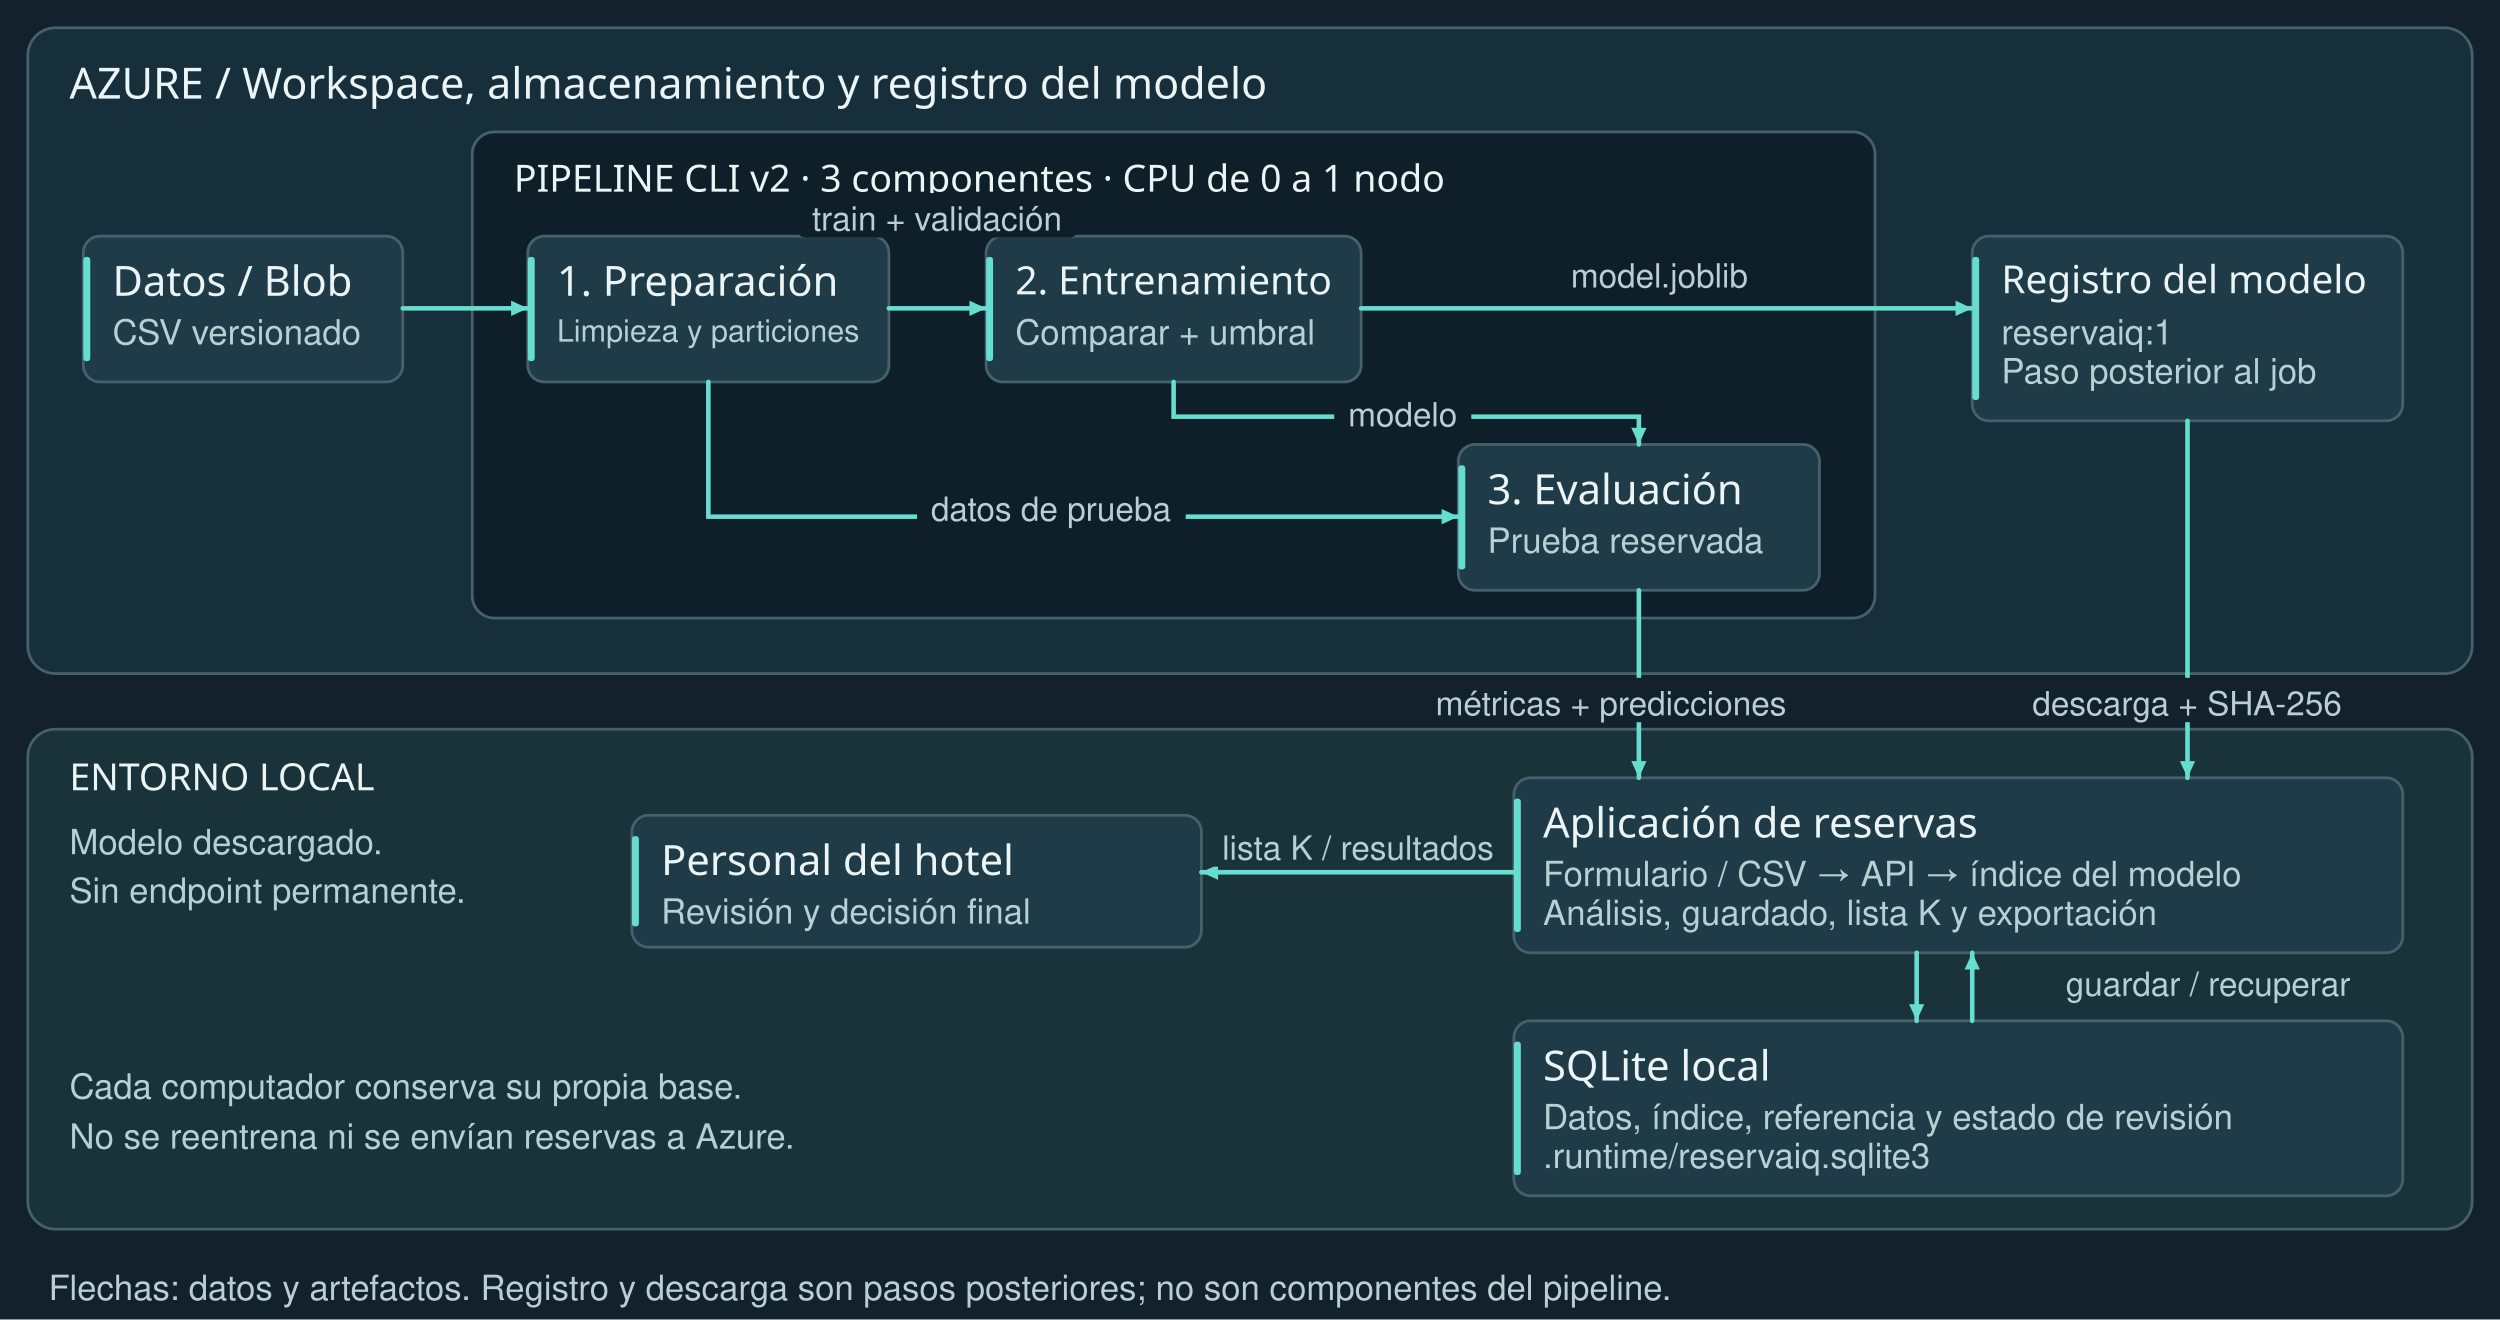
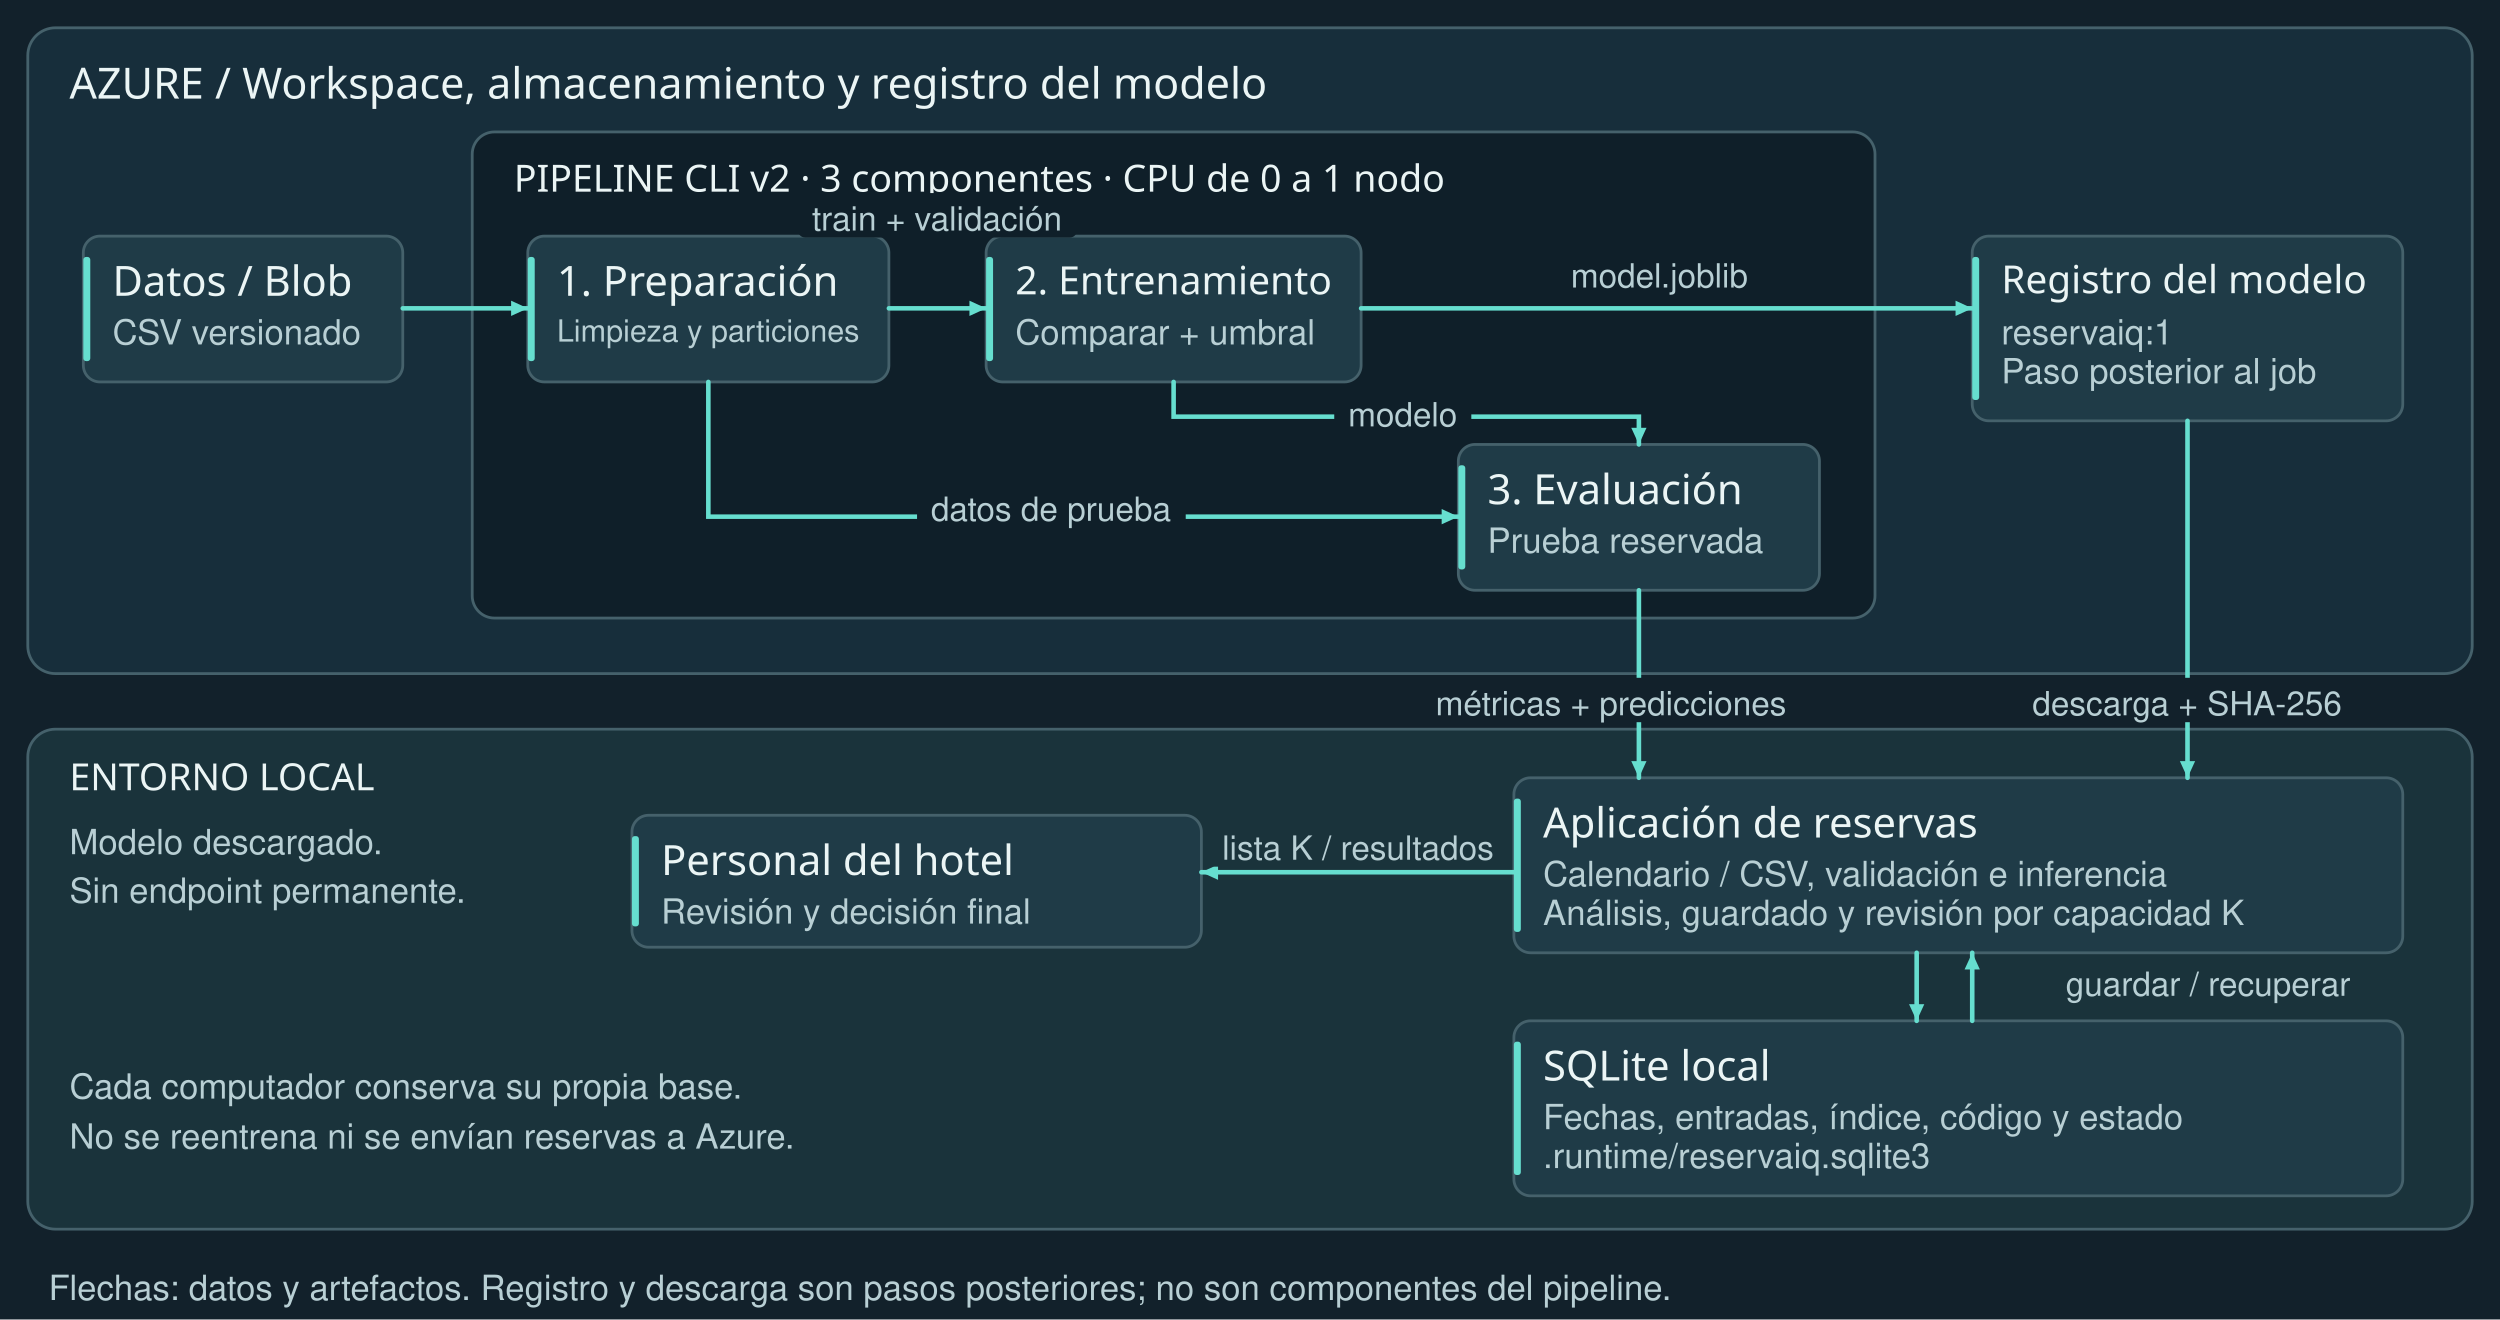
<svg xmlns="http://www.w3.org/2000/svg" width="1800" height="950" preserveAspectRatio="xMinYMin meet" viewBox="0 0 1800 950" version="1.0" fill-rule="evenodd">
  <clipPath id="clip">
    <rect x="0" y="0" width="1800" height="950" />
  </clipPath>
  <g id="group" transform="scale(1,-1) translate(0,-950)" style="clip-path: url(#clip)">
    <g transform="">
      <rect x="0" y="0" width="1800" height="950" style="stroke: none; stroke-linecap: butt; stroke-width: 2; fill: rgb(7%,13%,17%); fill-rule: evenodd;" />
      <rect x="20" y="465" width="1760" height="465" rx="20" ry="20" style="stroke: rgb(27%,38%,42%); stroke-linecap: butt; stroke-width: 2; fill: rgb(9%,18%,23%); fill-rule: evenodd;" />
      <text x="50" y="879" style="font-family: Helvetica-Bold; font-size: 31px;fill: rgb(92%,96%,96%); stroke:none;" transform="translate(0,1758) scale(1,-1)">AZURE  /  Workspace, almacenamiento y registro del modelo</text>
      <rect x="340" y="505" width="1010" height="350" rx="16" ry="16" style="stroke: rgb(27%,38%,42%); stroke-linecap: butt; stroke-width: 2; fill: rgb(6%,12%,16%); fill-rule: evenodd;" />
      <text x="370" y="812" style="font-family: Helvetica-Bold; font-size: 27px;fill: rgb(92%,96%,96%); stroke:none;" transform="translate(0,1624) scale(1,-1)">PIPELINE CLI v2  ·  3 componentes  ·  CPU de 0 a 1 nodo</text>
      <rect x="20" y="65" width="1760" height="360" rx="20" ry="20" style="stroke: rgb(27%,38%,42%); stroke-linecap: butt; stroke-width: 2; fill: rgb(10%,20%,23%); fill-rule: evenodd;" />
      <text x="50" y="381" style="font-family: Helvetica-Bold; font-size: 27px;fill: rgb(92%,96%,96%); stroke:none;" transform="translate(0,762) scale(1,-1)">ENTORNO LOCAL</text>
      <text x="50" y="335" style="font-family: Helvetica; font-size: 25px;fill: rgb(72%,81%,83%); stroke:none;" transform="translate(0,670) scale(1,-1)">Modelo descargado.</text>
      <text x="50" y="300" style="font-family: Helvetica; font-size: 25px;fill: rgb(72%,81%,83%); stroke:none;" transform="translate(0,600) scale(1,-1)">Sin endpoint permanente.</text>
      <rect x="60" y="675" width="230" height="105" rx="12" ry="12" style="stroke: rgb(27%,38%,42%); stroke-linecap: butt; stroke-width: 2; fill: rgb(12%,23%,28%); fill-rule: evenodd;" />
      <rect x="60" y="690" width="5" height="75" rx="2" ry="2" style="stroke: none; stroke-linecap: butt; stroke-width: 2; fill: rgb(40%,87%,81%); fill-rule: evenodd;" />
      <text x="81" y="737" style="font-family: Helvetica-Bold; font-size: 30px;fill: rgb(92%,96%,96%); stroke:none;" transform="translate(0,1474) scale(1,-1)">Datos / Blob</text>
      <text x="81" y="702" style="font-family: Helvetica; font-size: 25px;fill: rgb(72%,81%,83%); stroke:none;" transform="translate(0,1404) scale(1,-1)">CSV versionado</text>
      <rect x="380" y="675" width="260" height="105" rx="12" ry="12" style="stroke: rgb(27%,38%,42%); stroke-linecap: butt; stroke-width: 2; fill: rgb(12%,23%,28%); fill-rule: evenodd;" />
      <rect x="380" y="690" width="5" height="75" rx="2" ry="2" style="stroke: none; stroke-linecap: butt; stroke-width: 2; fill: rgb(40%,87%,81%); fill-rule: evenodd;" />
      <text x="401" y="737" style="font-family: Helvetica-Bold; font-size: 30px;fill: rgb(92%,96%,96%); stroke:none;" transform="translate(0,1474) scale(1,-1)">1. Preparación</text>
      <text x="401" y="704.962" style="font-family: Helvetica; font-size: 22.038px;fill: rgb(72%,81%,83%); stroke:none;" transform="translate(0,1409) scale(1,-1)">Limpieza y particiones</text>
      <rect x="710" y="675" width="270" height="105" rx="12" ry="12" style="stroke: rgb(27%,38%,42%); stroke-linecap: butt; stroke-width: 2; fill: rgb(12%,23%,28%); fill-rule: evenodd;" />
      <rect x="710" y="690" width="5" height="75" rx="2" ry="2" style="stroke: none; stroke-linecap: butt; stroke-width: 2; fill: rgb(40%,87%,81%); fill-rule: evenodd;" />
      <text x="731" y="738.897" style="font-family: Helvetica-Bold; font-size: 28.103px;fill: rgb(92%,96%,96%); stroke:none;" transform="translate(0,1477) scale(1,-1)">2. Entrenamiento</text>
      <text x="731" y="702" style="font-family: Helvetica; font-size: 25px;fill: rgb(72%,81%,83%); stroke:none;" transform="translate(0,1404) scale(1,-1)">Comparar + umbral</text>
      <rect x="1050" y="525" width="260" height="105" rx="12" ry="12" style="stroke: rgb(27%,38%,42%); stroke-linecap: butt; stroke-width: 2; fill: rgb(12%,23%,28%); fill-rule: evenodd;" />
      <rect x="1050" y="540" width="5" height="75" rx="2" ry="2" style="stroke: none; stroke-linecap: butt; stroke-width: 2; fill: rgb(40%,87%,81%); fill-rule: evenodd;" />
      <text x="1071" y="587" style="font-family: Helvetica-Bold; font-size: 30px;fill: rgb(92%,96%,96%); stroke:none;" transform="translate(0,1174) scale(1,-1)">3. Evaluación</text>
      <text x="1071" y="552" style="font-family: Helvetica; font-size: 25px;fill: rgb(72%,81%,83%); stroke:none;" transform="translate(0,1104) scale(1,-1)">Prueba reservada</text>
      <rect x="1420" y="647" width="310" height="133" rx="12" ry="12" style="stroke: rgb(27%,38%,42%); stroke-linecap: butt; stroke-width: 2; fill: rgb(12%,23%,28%); fill-rule: evenodd;" />
      <rect x="1420" y="662" width="5" height="103" rx="2" ry="2" style="stroke: none; stroke-linecap: butt; stroke-width: 2; fill: rgb(40%,87%,81%); fill-rule: evenodd;" />
      <text x="1441" y="739.121" style="font-family: Helvetica-Bold; font-size: 27.879px;fill: rgb(92%,96%,96%); stroke:none;" transform="translate(0,1478) scale(1,-1)">Registro del modelo</text>
      <text x="1441" y="702" style="font-family: Helvetica; font-size: 25px;fill: rgb(72%,81%,83%); stroke:none;" transform="translate(0,1404) scale(1,-1)">reservaiq:1</text>
      <text x="1441" y="674" style="font-family: Helvetica; font-size: 25px;fill: rgb(72%,81%,83%); stroke:none;" transform="translate(0,1348) scale(1,-1)">Paso posterior al job</text>
      <rect x="1090" y="264" width="640" height="126" rx="12" ry="12" style="stroke: rgb(27%,38%,42%); stroke-linecap: butt; stroke-width: 2; fill: rgb(12%,23%,28%); fill-rule: evenodd;" />
      <rect x="1090" y="279" width="5" height="96" rx="2" ry="2" style="stroke: none; stroke-linecap: butt; stroke-width: 2; fill: rgb(40%,87%,81%); fill-rule: evenodd;" />
      <text x="1111" y="347" style="font-family: Helvetica-Bold; font-size: 30px;fill: rgb(92%,96%,96%); stroke:none;" transform="translate(0,694) scale(1,-1)">Aplicación de reservas</text>
-       <text x="1111" y="312" style="font-family: Helvetica; font-size: 25px;fill: rgb(72%,81%,83%); stroke:none;" transform="translate(0,624) scale(1,-1)">Formulario / CSV → API → índice del modelo</text>
-       <text x="1111" y="284" style="font-family: Helvetica; font-size: 25px;fill: rgb(72%,81%,83%); stroke:none;" transform="translate(0,568) scale(1,-1)">Análisis, guardado, lista K y exportación</text>
+       <text x="1111" y="312" style="font-family: Helvetica; font-size: 25px;fill: rgb(72%,81%,83%); stroke:none;" transform="translate(0,624) scale(1,-1)">Calendario / CSV, validación e inferencia</text>
+       <text x="1111" y="284" style="font-family: Helvetica; font-size: 25px;fill: rgb(72%,81%,83%); stroke:none;" transform="translate(0,568) scale(1,-1)">Análisis, guardado y revisión por capacidad K</text>
      <rect x="455" y="268" width="410" height="95" rx="12" ry="12" style="stroke: rgb(27%,38%,42%); stroke-linecap: butt; stroke-width: 2; fill: rgb(12%,23%,28%); fill-rule: evenodd;" />
      <rect x="455" y="283" width="5" height="65" rx="2" ry="2" style="stroke: none; stroke-linecap: butt; stroke-width: 2; fill: rgb(40%,87%,81%); fill-rule: evenodd;" />
      <text x="476" y="320" style="font-family: Helvetica-Bold; font-size: 30px;fill: rgb(92%,96%,96%); stroke:none;" transform="translate(0,640) scale(1,-1)">Personal del hotel</text>
      <text x="476" y="285" style="font-family: Helvetica; font-size: 25px;fill: rgb(72%,81%,83%); stroke:none;" transform="translate(0,570) scale(1,-1)">Revisión y decisión final</text>
      <rect x="1090" y="89" width="640" height="126" rx="12" ry="12" style="stroke: rgb(27%,38%,42%); stroke-linecap: butt; stroke-width: 2; fill: rgb(12%,23%,28%); fill-rule: evenodd;" />
      <rect x="1090" y="104" width="5" height="96" rx="2" ry="2" style="stroke: none; stroke-linecap: butt; stroke-width: 2; fill: rgb(40%,87%,81%); fill-rule: evenodd;" />
      <text x="1111" y="172" style="font-family: Helvetica-Bold; font-size: 30px;fill: rgb(92%,96%,96%); stroke:none;" transform="translate(0,344) scale(1,-1)">SQLite local</text>
-       <text x="1111" y="137" style="font-family: Helvetica; font-size: 25px;fill: rgb(72%,81%,83%); stroke:none;" transform="translate(0,274) scale(1,-1)">Datos, índice, referencia y estado de revisión</text>
+       <text x="1111" y="137" style="font-family: Helvetica; font-size: 25px;fill: rgb(72%,81%,83%); stroke:none;" transform="translate(0,274) scale(1,-1)">Fechas, entradas, índice, código y estado</text>
      <text x="1111" y="109" style="font-family: Helvetica; font-size: 25px;fill: rgb(72%,81%,83%); stroke:none;" transform="translate(0,218) scale(1,-1)">.runtime/reservaiq.sqlite3</text>
      <polyline points="1380 264, 1380 215" style="stroke: rgb(40%,87%,81%); stroke-linecap: round; stroke-width: 3.3; fill: None; fill-rule: evenodd;" />
      <polygon points="1380 215, 1374.5 227, 1385.5 227" style="stroke: none; stroke-linecap: butt; stroke-width: 1; fill: rgb(40%,87%,81%); fill-rule: evenodd;" />
      <polyline points="1420 215, 1420 264" style="stroke: rgb(40%,87%,81%); stroke-linecap: round; stroke-width: 3.3; fill: None; fill-rule: evenodd;" />
      <polygon points="1420 264, 1425.5 252, 1414.5 252" style="stroke: none; stroke-linecap: butt; stroke-width: 1; fill: rgb(40%,87%,81%); fill-rule: evenodd;" />
      <rect x="1477.292" y="228" width="225.416" height="32" rx="5" ry="5" style="stroke: none; stroke-linecap: butt; stroke-width: 2; fill: rgb(10%,20%,23%); fill-rule: evenodd;" />
      <text x="1487.292" y="233" style="font-family: Helvetica; font-size: 24px;fill: rgb(72%,81%,83%); stroke:none;" transform="translate(0,466) scale(1,-1)">guardar / recuperar</text>
      <text x="50" y="159" style="font-family: Helvetica; font-size: 25px;fill: rgb(72%,81%,83%); stroke:none;" transform="translate(0,318) scale(1,-1)">Cada computador conserva su propia base.</text>
      <text x="50" y="123" style="font-family: Helvetica; font-size: 25px;fill: rgb(72%,81%,83%); stroke:none;" transform="translate(0,246) scale(1,-1)">No se reentrena ni se envían reservas a Azure.</text>
      <polyline points="290 728, 380 728" style="stroke: rgb(40%,87%,81%); stroke-linecap: round; stroke-width: 3.3; fill: None; fill-rule: evenodd;" />
      <polygon points="380 728, 368 722.5, 368 733.5" style="stroke: none; stroke-linecap: butt; stroke-width: 1; fill: rgb(40%,87%,81%); fill-rule: evenodd;" />
      <polyline points="640 728, 710 728" style="stroke: rgb(40%,87%,81%); stroke-linecap: round; stroke-width: 3.3; fill: None; fill-rule: evenodd;" />
      <polygon points="710 728, 698 722.5, 698 733.5" style="stroke: none; stroke-linecap: butt; stroke-width: 1; fill: rgb(40%,87%,81%); fill-rule: evenodd;" />
      <rect x="574.628" y="779" width="200.744" height="32" rx="5" ry="5" style="stroke: none; stroke-linecap: butt; stroke-width: 2; fill: rgb(6%,12%,16%); fill-rule: evenodd;" />
      <text x="584.628" y="784" style="font-family: Helvetica; font-size: 24px;fill: rgb(72%,81%,83%); stroke:none;" transform="translate(0,1568) scale(1,-1)">train + validación</text>
      <polyline points="510 675, 510 578, 1050 578" style="stroke: rgb(40%,87%,81%); stroke-linecap: round; stroke-width: 3.3; fill: None; fill-rule: evenodd;" />
      <polygon points="1050 578, 1038 572.5, 1038 583.5" style="stroke: none; stroke-linecap: butt; stroke-width: 1; fill: rgb(40%,87%,81%); fill-rule: evenodd;" />
      <rect x="660.276" y="570" width="193.448" height="32" rx="5" ry="5" style="stroke: none; stroke-linecap: butt; stroke-width: 2; fill: rgb(6%,12%,16%); fill-rule: evenodd;" />
      <text x="670.276" y="575" style="font-family: Helvetica; font-size: 24px;fill: rgb(72%,81%,83%); stroke:none;" transform="translate(0,1150) scale(1,-1)">datos de prueba</text>
      <polyline points="845 675, 845 650, 1180 650, 1180 630" style="stroke: rgb(40%,87%,81%); stroke-linecap: round; stroke-width: 3.3; fill: None; fill-rule: evenodd;" />
      <polygon points="1180 630, 1174.5 642, 1185.5 642" style="stroke: none; stroke-linecap: butt; stroke-width: 1; fill: rgb(40%,87%,81%); fill-rule: evenodd;" />
      <rect x="960.652" y="638" width="98.696" height="32" rx="5" ry="5" style="stroke: none; stroke-linecap: butt; stroke-width: 2; fill: rgb(6%,12%,16%); fill-rule: evenodd;" />
      <text x="970.652" y="643" style="font-family: Helvetica; font-size: 24px;fill: rgb(72%,81%,83%); stroke:none;" transform="translate(0,1286) scale(1,-1)">modelo</text>
      <polyline points="980 728, 1420 728" style="stroke: rgb(40%,87%,81%); stroke-linecap: round; stroke-width: 3.3; fill: None; fill-rule: evenodd;" />
      <polygon points="1420 728, 1408 722.5, 1408 733.5" style="stroke: none; stroke-linecap: butt; stroke-width: 1; fill: rgb(40%,87%,81%); fill-rule: evenodd;" />
      <rect x="1120.98" y="738" width="148.04" height="32" rx="5" ry="5" style="stroke: none; stroke-linecap: butt; stroke-width: 2; fill: rgb(6%,12%,16%); fill-rule: evenodd;" />
      <text x="1130.98" y="743" style="font-family: Helvetica; font-size: 24px;fill: rgb(72%,81%,83%); stroke:none;" transform="translate(0,1486) scale(1,-1)">model.joblib</text>
      <polyline points="1180 525, 1180 390" style="stroke: rgb(40%,87%,81%); stroke-linecap: round; stroke-width: 3.3; fill: None; fill-rule: evenodd;" />
      <polygon points="1180 390, 1174.5 402, 1185.5 402" style="stroke: none; stroke-linecap: butt; stroke-width: 1; fill: rgb(40%,87%,81%); fill-rule: evenodd;" />
      <rect x="1023.628" y="430" width="272.744" height="32" rx="5" ry="5" style="stroke: none; stroke-linecap: butt; stroke-width: 2; fill: rgb(7%,13%,17%); fill-rule: evenodd;" />
      <text x="1033.628" y="435" style="font-family: Helvetica; font-size: 24px;fill: rgb(72%,81%,83%); stroke:none;" transform="translate(0,870) scale(1,-1)">métricas + predicciones</text>
      <polyline points="1575 647, 1575 390" style="stroke: rgb(40%,87%,81%); stroke-linecap: round; stroke-width: 3.3; fill: None; fill-rule: evenodd;" />
      <polygon points="1575 390, 1569.5 402, 1580.5 402" style="stroke: none; stroke-linecap: butt; stroke-width: 1; fill: rgb(40%,87%,81%); fill-rule: evenodd;" />
      <rect x="1453.28" y="430" width="243.44" height="32" rx="5" ry="5" style="stroke: none; stroke-linecap: butt; stroke-width: 2; fill: rgb(7%,13%,17%); fill-rule: evenodd;" />
      <text x="1463.28" y="435" style="font-family: Helvetica; font-size: 24px;fill: rgb(72%,81%,83%); stroke:none;" transform="translate(0,870) scale(1,-1)">descarga + SHA-256</text>
      <polyline points="1090 322, 865 322" style="stroke: rgb(40%,87%,81%); stroke-linecap: round; stroke-width: 3.3; fill: None; fill-rule: evenodd;" />
      <polygon points="865 322, 877 327.5, 877 316.5" style="stroke: none; stroke-linecap: butt; stroke-width: 1; fill: rgb(40%,87%,81%); fill-rule: evenodd;" />
      <rect x="869.96" y="326" width="216.08" height="32" rx="5" ry="5" style="stroke: none; stroke-linecap: butt; stroke-width: 2; fill: rgb(10%,20%,23%); fill-rule: evenodd;" />
      <text x="879.96" y="331" style="font-family: Helvetica; font-size: 24px;fill: rgb(72%,81%,83%); stroke:none;" transform="translate(0,662) scale(1,-1)">lista K / resultados</text>
      <text x="35" y="14" style="font-family: Helvetica; font-size: 25px;fill: rgb(72%,81%,83%); stroke:none;" transform="translate(0,28) scale(1,-1)">Flechas: datos y artefactos. Registro y descarga son pasos posteriores; no son componentes del pipeline.</text>
    </g>
  </g>
</svg>
